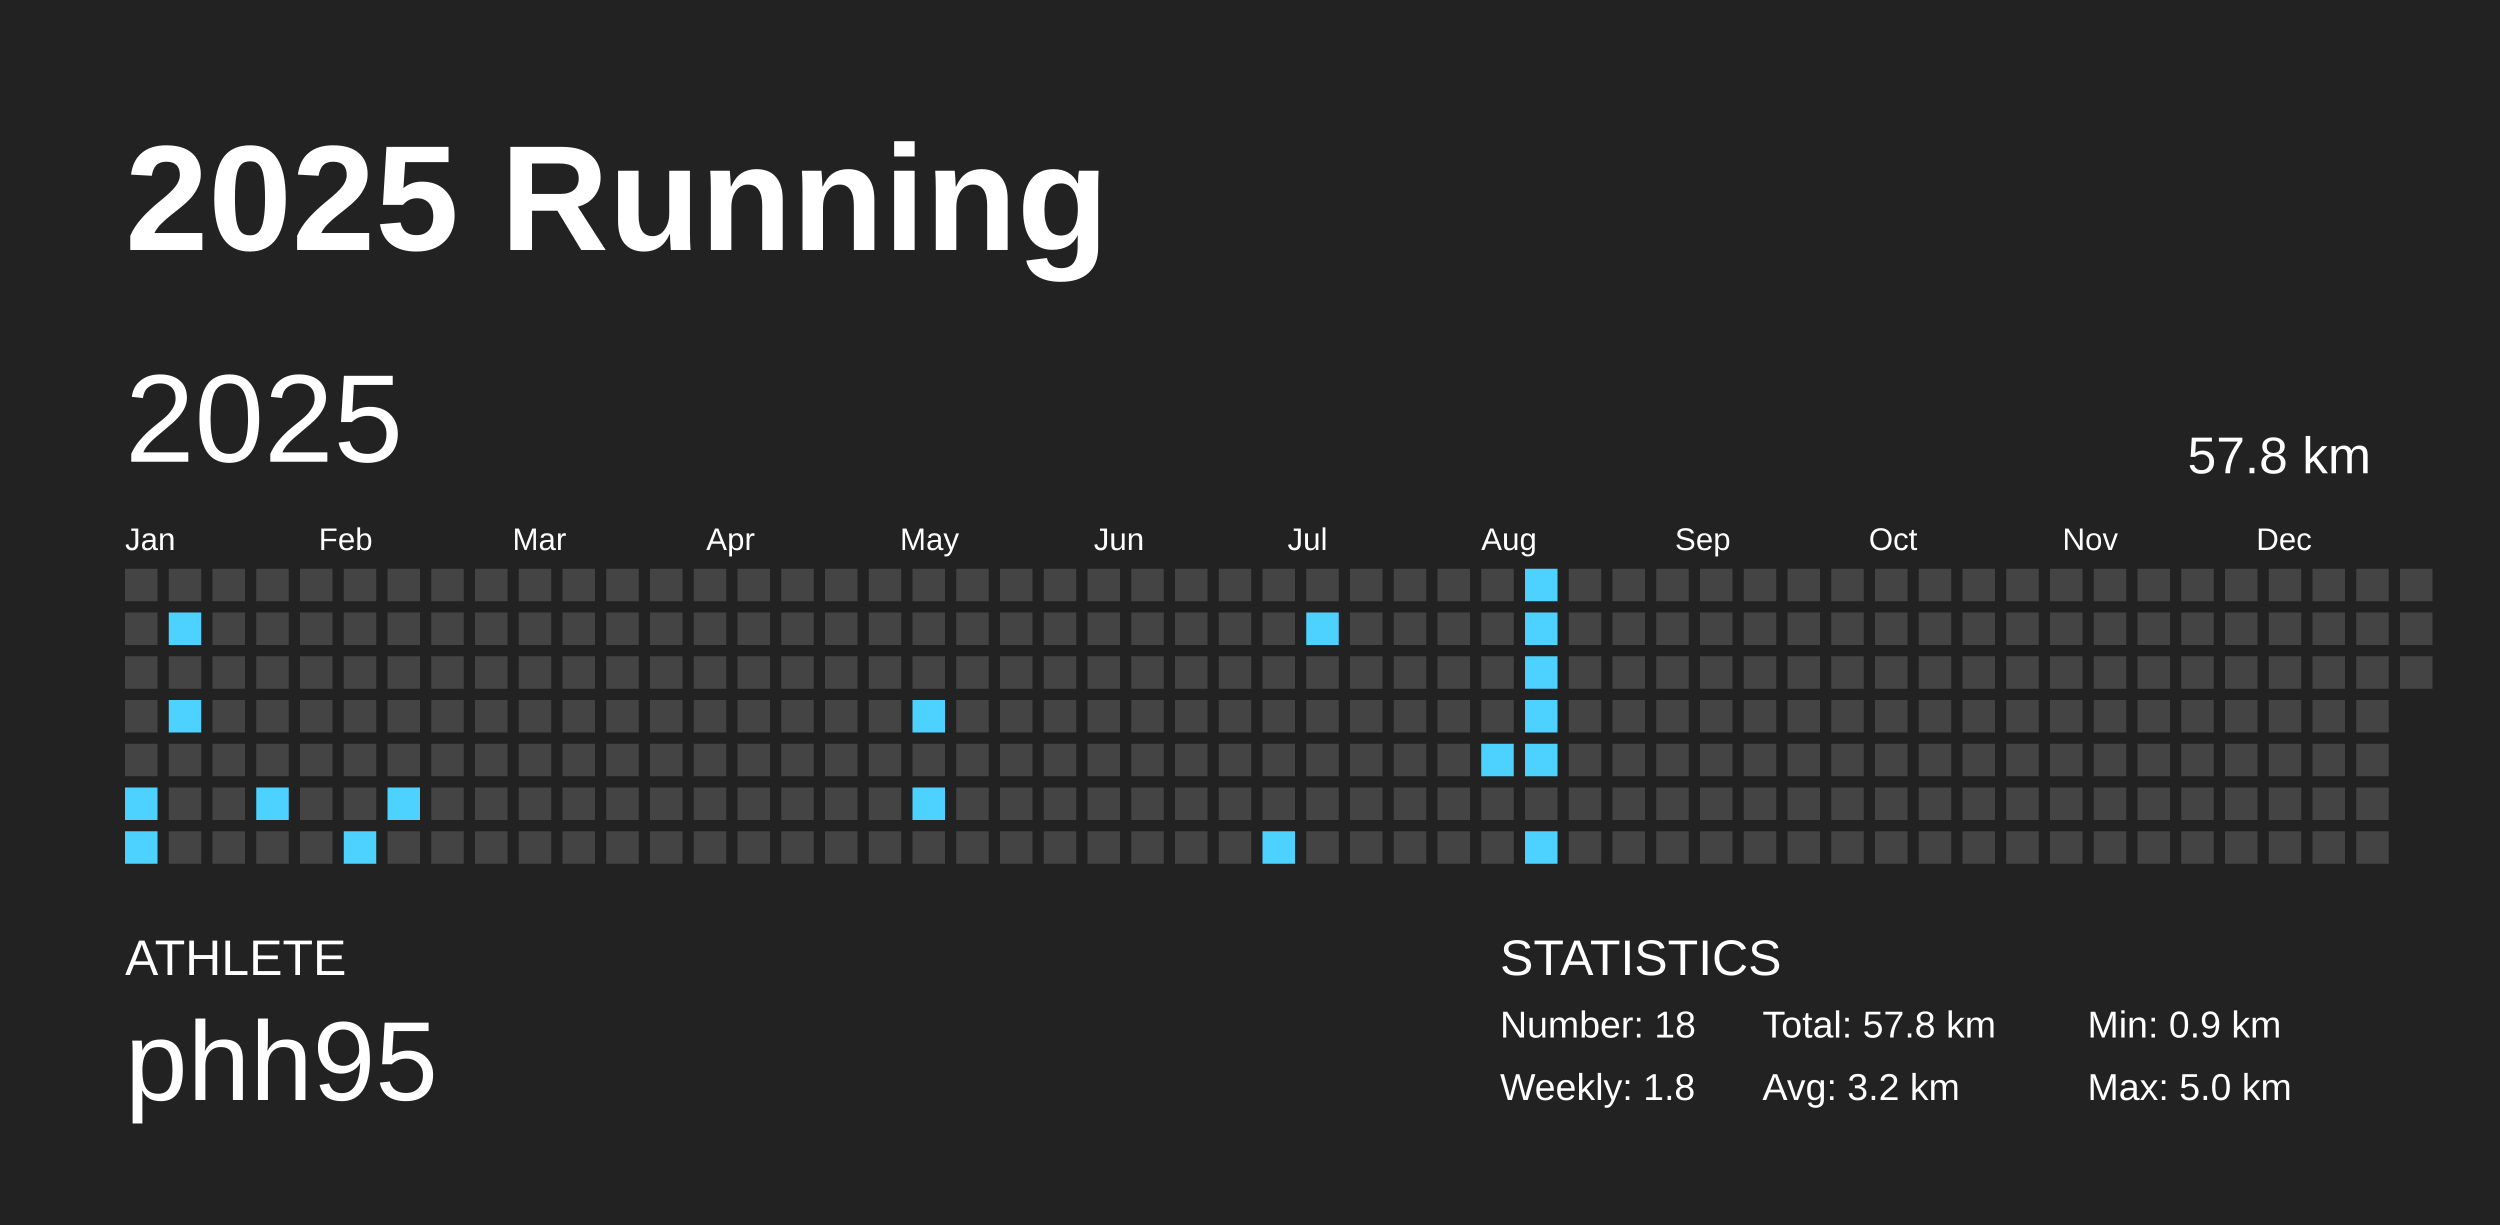
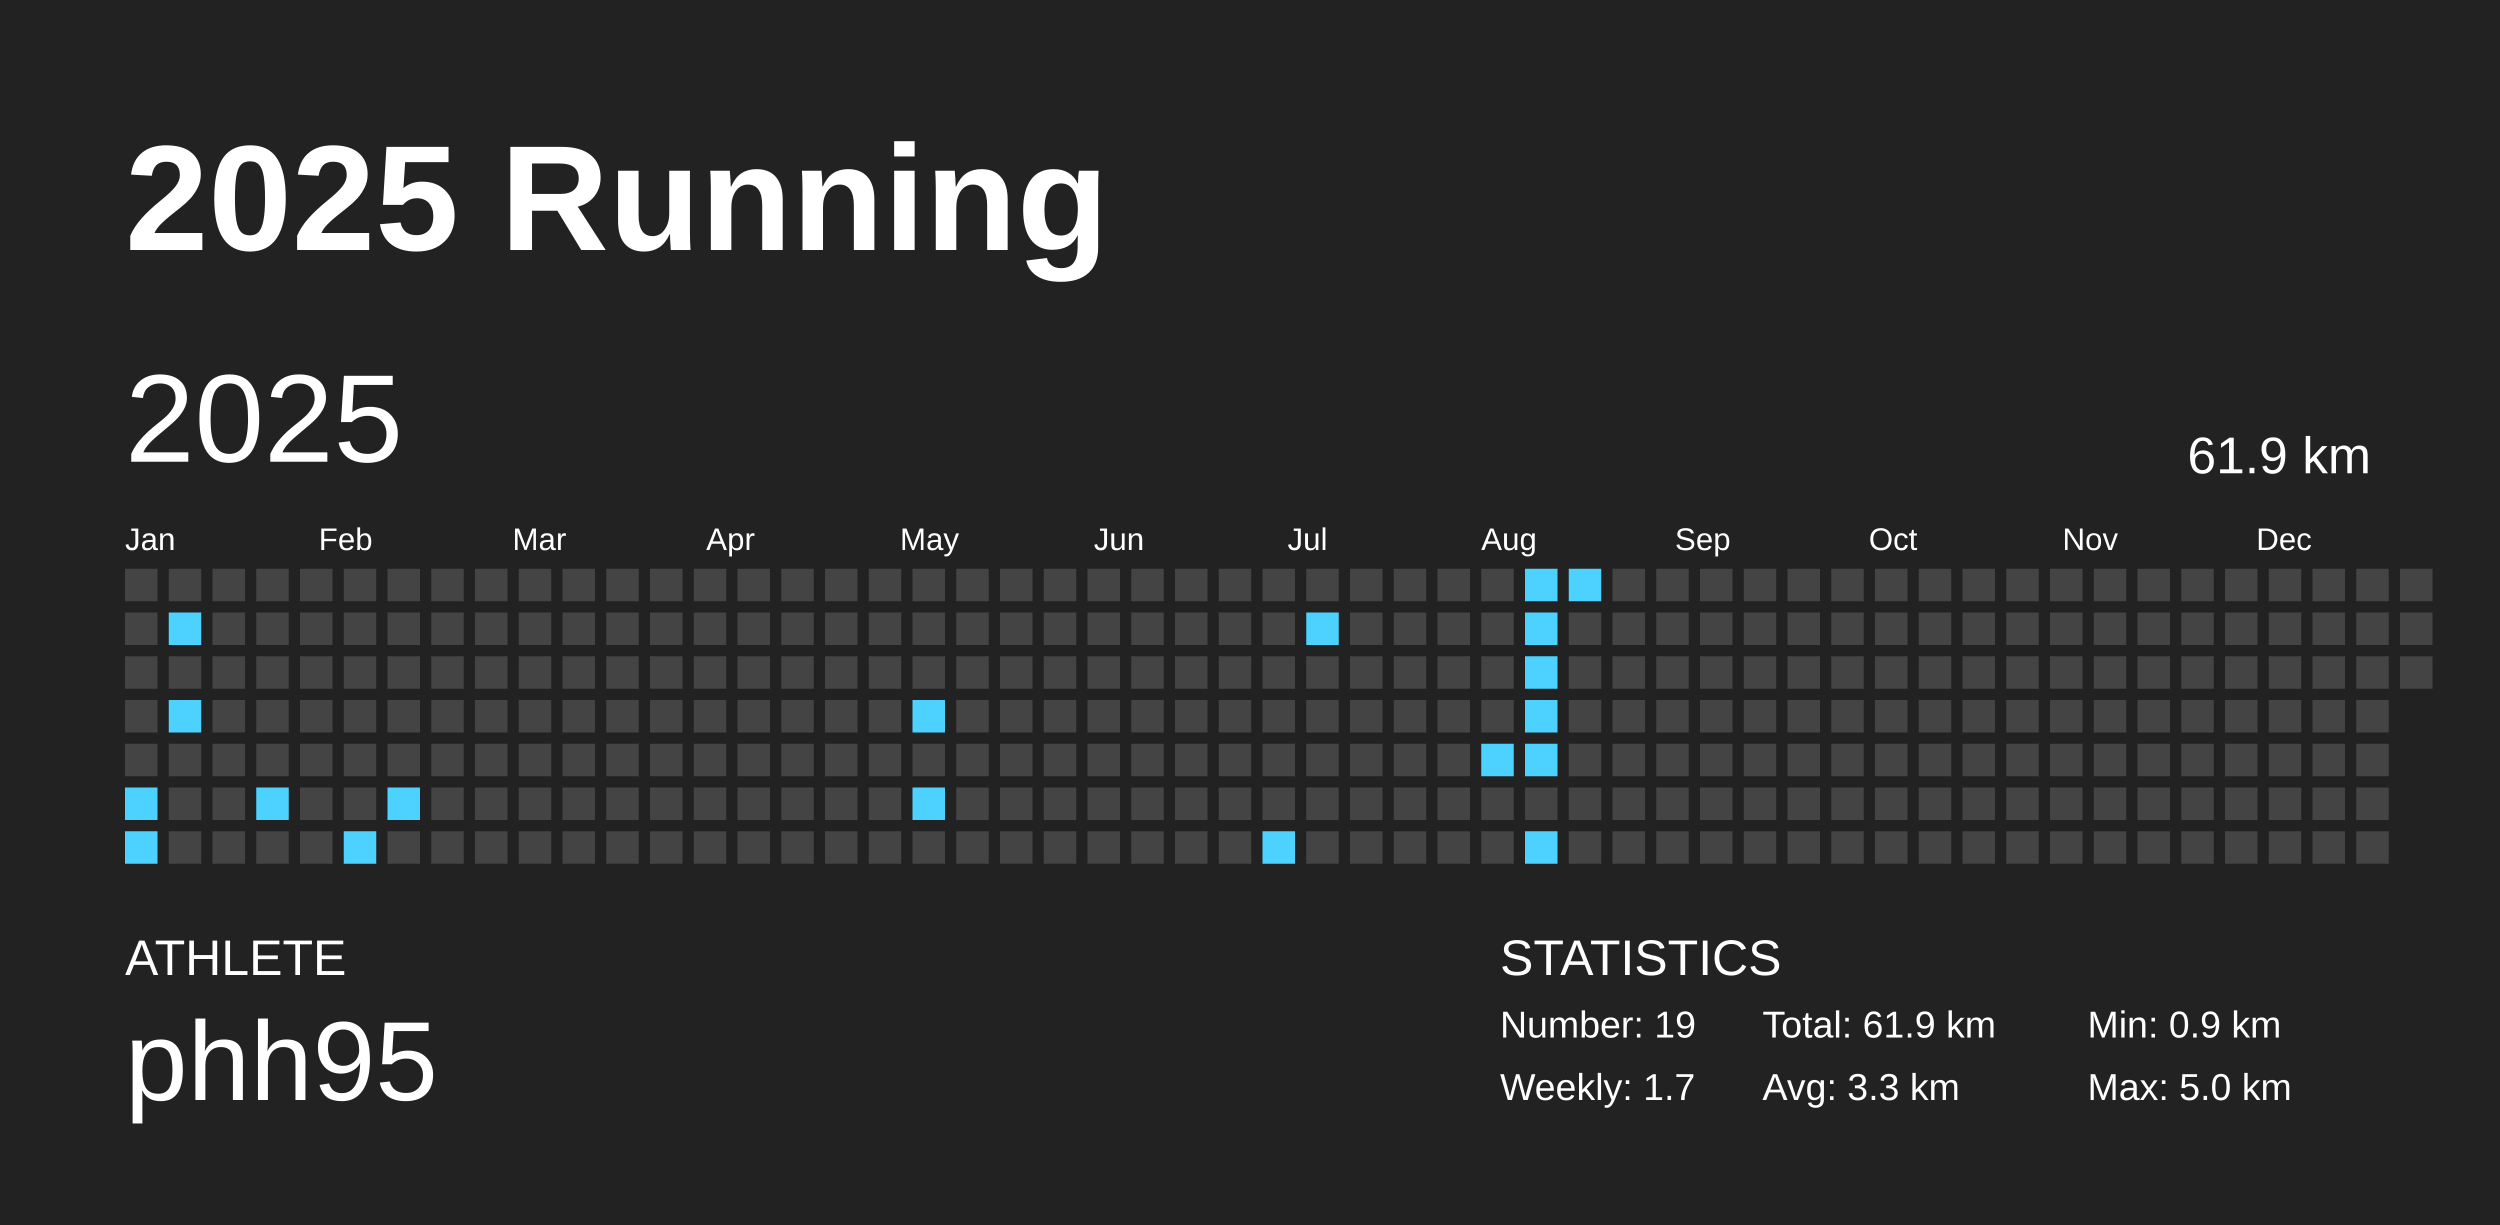
<svg xmlns="http://www.w3.org/2000/svg" baseProfile="full" height="98mm" version="1.1" viewBox="0,0,200,98" width="200mm">
  <defs />
  <rect fill="#222222" height="98" width="200" x="0" y="0" />
  <text fill="#FFFFFF" style="font-size:12px; font-family:Arial; font-weight:bold;" x="10" y="20">2025 Running</text>
  <text fill="#FFFFFF" style="font-size:4px; font-family:Arial" x="10" y="78">ATHLETE</text>
  <text fill="#FFFFFF" style="font-size:9px; font-family:Arial" x="10" y="88">phh95</text>
  <text fill="#FFFFFF" style="font-size:4px; font-family:Arial" x="120" y="78">STATISTICS</text>
-   <text fill="#FFFFFF" style="font-size:3px; font-family:Arial" x="120" y="83">Number: 18</text>
-   <text fill="#FFFFFF" style="font-size:3px; font-family:Arial" x="120" y="88">Weekly: 1.8</text>
-   <text fill="#FFFFFF" style="font-size:3px; font-family:Arial" x="141" y="83">Total: 57.8 km</text>
-   <text fill="#FFFFFF" style="font-size:3px; font-family:Arial" x="141" y="88">Avg: 3.2 km</text>
+   <text fill="#FFFFFF" style="font-size:3px; font-family:Arial" x="120" y="83">Number: 19</text>
+   <text fill="#FFFFFF" style="font-size:3px; font-family:Arial" x="120" y="88">Weekly: 1.7</text>
+   <text fill="#FFFFFF" style="font-size:3px; font-family:Arial" x="141" y="83">Total: 61.9 km</text>
+   <text fill="#FFFFFF" style="font-size:3px; font-family:Arial" x="141" y="88">Avg: 3.3 km</text>
  <text fill="#FFFFFF" style="font-size:3px; font-family:Arial" x="167" y="83">Min: 0.9 km</text>
  <text fill="#FFFFFF" style="font-size:3px; font-family:Arial" x="167" y="88">Max: 5.0 km</text>
  <text dominant-baseline="hanging" fill="#FFFFFF" style="font-size:10.0px; font-family:Arial;" x="10" y="30">2025</text>
-   <text dominant-baseline="hanging" fill="#FFFFFF" style="font-size:4.125px; font-family:Arial;" x="175" y="35">57.8 km</text>
+   <text dominant-baseline="hanging" fill="#FFFFFF" style="font-size:4.125px; font-family:Arial;" x="175" y="35">61.9 km</text>
  <text fill="#FFFFFF" style="font-size:2.5px; font-family:Arial" x="10.0" y="44">Jan</text>
  <text fill="#FFFFFF" style="font-size:2.5px; font-family:Arial" x="25.5" y="44">Feb</text>
  <text fill="#FFFFFF" style="font-size:2.5px; font-family:Arial" x="41.0" y="44">Mar</text>
  <text fill="#FFFFFF" style="font-size:2.5px; font-family:Arial" x="56.5" y="44">Apr</text>
  <text fill="#FFFFFF" style="font-size:2.5px; font-family:Arial" x="72.0" y="44">May</text>
  <text fill="#FFFFFF" style="font-size:2.5px; font-family:Arial" x="87.5" y="44">Jun</text>
  <text fill="#FFFFFF" style="font-size:2.5px; font-family:Arial" x="103.0" y="44">Jul</text>
  <text fill="#FFFFFF" style="font-size:2.5px; font-family:Arial" x="118.5" y="44">Aug</text>
  <text fill="#FFFFFF" style="font-size:2.5px; font-family:Arial" x="134.0" y="44">Sep</text>
  <text fill="#FFFFFF" style="font-size:2.5px; font-family:Arial" x="149.5" y="44">Oct</text>
  <text fill="#FFFFFF" style="font-size:2.5px; font-family:Arial" x="165.0" y="44">Nov</text>
  <text fill="#FFFFFF" style="font-size:2.5px; font-family:Arial" x="180.5" y="44">Dec</text>
  <rect fill="#444444" height="2.6" width="2.6" x="10.0" y="45.5" />
  <rect fill="#444444" height="2.6" width="2.6" x="10.0" y="49.0" />
  <rect fill="#444444" height="2.6" width="2.6" x="10.0" y="52.5" />
  <rect fill="#444444" height="2.6" width="2.6" x="10.0" y="56.0" />
  <rect fill="#444444" height="2.6" width="2.6" x="10.0" y="59.5" />
  <rect fill="#4dd2ff" height="2.6" width="2.6" x="10.0" y="63.0" />
  <rect fill="#4dd2ff" height="2.6" width="2.6" x="10.0" y="66.5" />
  <rect fill="#444444" height="2.6" width="2.6" x="13.5" y="45.5" />
  <rect fill="#4dd2ff" height="2.6" width="2.6" x="13.5" y="49.0" />
  <rect fill="#444444" height="2.6" width="2.6" x="13.5" y="52.5" />
  <rect fill="#4dd2ff" height="2.6" width="2.6" x="13.5" y="56.0" />
  <rect fill="#444444" height="2.6" width="2.6" x="13.5" y="59.5" />
  <rect fill="#444444" height="2.6" width="2.6" x="13.5" y="63.0" />
  <rect fill="#444444" height="2.6" width="2.6" x="13.5" y="66.5" />
  <rect fill="#444444" height="2.6" width="2.6" x="17.0" y="45.5" />
  <rect fill="#444444" height="2.6" width="2.6" x="17.0" y="49.0" />
  <rect fill="#444444" height="2.6" width="2.6" x="17.0" y="52.5" />
  <rect fill="#444444" height="2.6" width="2.6" x="17.0" y="56.0" />
  <rect fill="#444444" height="2.6" width="2.6" x="17.0" y="59.5" />
  <rect fill="#444444" height="2.6" width="2.6" x="17.0" y="63.0" />
  <rect fill="#444444" height="2.6" width="2.6" x="17.0" y="66.5" />
  <rect fill="#444444" height="2.6" width="2.6" x="20.5" y="45.5" />
  <rect fill="#444444" height="2.6" width="2.6" x="20.5" y="49.0" />
  <rect fill="#444444" height="2.6" width="2.6" x="20.5" y="52.5" />
  <rect fill="#444444" height="2.6" width="2.6" x="20.5" y="56.0" />
  <rect fill="#444444" height="2.6" width="2.6" x="20.5" y="59.5" />
  <rect fill="#4dd2ff" height="2.6" width="2.6" x="20.5" y="63.0" />
  <rect fill="#444444" height="2.6" width="2.6" x="20.5" y="66.5" />
  <rect fill="#444444" height="2.6" width="2.6" x="24.0" y="45.5" />
  <rect fill="#444444" height="2.6" width="2.6" x="24.0" y="49.0" />
  <rect fill="#444444" height="2.6" width="2.6" x="24.0" y="52.5" />
  <rect fill="#444444" height="2.6" width="2.6" x="24.0" y="56.0" />
  <rect fill="#444444" height="2.6" width="2.6" x="24.0" y="59.5" />
  <rect fill="#444444" height="2.6" width="2.6" x="24.0" y="63.0" />
  <rect fill="#444444" height="2.6" width="2.6" x="24.0" y="66.5" />
  <rect fill="#444444" height="2.6" width="2.6" x="27.5" y="45.5" />
  <rect fill="#444444" height="2.6" width="2.6" x="27.5" y="49.0" />
  <rect fill="#444444" height="2.6" width="2.6" x="27.5" y="52.5" />
  <rect fill="#444444" height="2.6" width="2.6" x="27.5" y="56.0" />
  <rect fill="#444444" height="2.6" width="2.6" x="27.5" y="59.5" />
  <rect fill="#444444" height="2.6" width="2.6" x="27.5" y="63.0" />
  <rect fill="#4dd2ff" height="2.6" width="2.6" x="27.5" y="66.5" />
  <rect fill="#444444" height="2.6" width="2.6" x="31.0" y="45.5" />
  <rect fill="#444444" height="2.6" width="2.6" x="31.0" y="49.0" />
  <rect fill="#444444" height="2.6" width="2.6" x="31.0" y="52.5" />
  <rect fill="#444444" height="2.6" width="2.6" x="31.0" y="56.0" />
  <rect fill="#444444" height="2.6" width="2.6" x="31.0" y="59.5" />
  <rect fill="#4dd2ff" height="2.6" width="2.6" x="31.0" y="63.0" />
  <rect fill="#444444" height="2.6" width="2.6" x="31.0" y="66.5" />
  <rect fill="#444444" height="2.6" width="2.6" x="34.5" y="45.5" />
  <rect fill="#444444" height="2.6" width="2.6" x="34.5" y="49.0" />
  <rect fill="#444444" height="2.6" width="2.6" x="34.5" y="52.5" />
  <rect fill="#444444" height="2.6" width="2.6" x="34.5" y="56.0" />
  <rect fill="#444444" height="2.6" width="2.6" x="34.5" y="59.5" />
  <rect fill="#444444" height="2.6" width="2.6" x="34.5" y="63.0" />
  <rect fill="#444444" height="2.6" width="2.6" x="34.5" y="66.5" />
  <rect fill="#444444" height="2.6" width="2.6" x="38.0" y="45.5" />
  <rect fill="#444444" height="2.6" width="2.6" x="38.0" y="49.0" />
  <rect fill="#444444" height="2.6" width="2.6" x="38.0" y="52.5" />
  <rect fill="#444444" height="2.6" width="2.6" x="38.0" y="56.0" />
  <rect fill="#444444" height="2.6" width="2.6" x="38.0" y="59.5" />
  <rect fill="#444444" height="2.6" width="2.6" x="38.0" y="63.0" />
  <rect fill="#444444" height="2.6" width="2.6" x="38.0" y="66.5" />
  <rect fill="#444444" height="2.6" width="2.6" x="41.5" y="45.5" />
  <rect fill="#444444" height="2.6" width="2.6" x="41.5" y="49.0" />
  <rect fill="#444444" height="2.6" width="2.6" x="41.5" y="52.5" />
  <rect fill="#444444" height="2.6" width="2.6" x="41.5" y="56.0" />
  <rect fill="#444444" height="2.6" width="2.6" x="41.5" y="59.5" />
  <rect fill="#444444" height="2.6" width="2.6" x="41.5" y="63.0" />
  <rect fill="#444444" height="2.6" width="2.6" x="41.5" y="66.5" />
  <rect fill="#444444" height="2.6" width="2.6" x="45.0" y="45.5" />
  <rect fill="#444444" height="2.6" width="2.6" x="45.0" y="49.0" />
  <rect fill="#444444" height="2.6" width="2.6" x="45.0" y="52.5" />
  <rect fill="#444444" height="2.6" width="2.6" x="45.0" y="56.0" />
  <rect fill="#444444" height="2.6" width="2.6" x="45.0" y="59.5" />
  <rect fill="#444444" height="2.6" width="2.6" x="45.0" y="63.0" />
  <rect fill="#444444" height="2.6" width="2.6" x="45.0" y="66.5" />
  <rect fill="#444444" height="2.6" width="2.6" x="48.5" y="45.5" />
  <rect fill="#444444" height="2.6" width="2.6" x="48.5" y="49.0" />
  <rect fill="#444444" height="2.6" width="2.6" x="48.5" y="52.5" />
  <rect fill="#444444" height="2.6" width="2.6" x="48.5" y="56.0" />
  <rect fill="#444444" height="2.6" width="2.6" x="48.5" y="59.5" />
  <rect fill="#444444" height="2.6" width="2.6" x="48.5" y="63.0" />
  <rect fill="#444444" height="2.6" width="2.6" x="48.5" y="66.5" />
  <rect fill="#444444" height="2.6" width="2.6" x="52.0" y="45.5" />
  <rect fill="#444444" height="2.6" width="2.6" x="52.0" y="49.0" />
  <rect fill="#444444" height="2.6" width="2.6" x="52.0" y="52.5" />
  <rect fill="#444444" height="2.6" width="2.6" x="52.0" y="56.0" />
  <rect fill="#444444" height="2.6" width="2.6" x="52.0" y="59.5" />
  <rect fill="#444444" height="2.6" width="2.6" x="52.0" y="63.0" />
  <rect fill="#444444" height="2.6" width="2.6" x="52.0" y="66.5" />
  <rect fill="#444444" height="2.6" width="2.6" x="55.5" y="45.5" />
  <rect fill="#444444" height="2.6" width="2.6" x="55.5" y="49.0" />
  <rect fill="#444444" height="2.6" width="2.6" x="55.5" y="52.5" />
  <rect fill="#444444" height="2.6" width="2.6" x="55.5" y="56.0" />
  <rect fill="#444444" height="2.6" width="2.6" x="55.5" y="59.5" />
  <rect fill="#444444" height="2.6" width="2.6" x="55.5" y="63.0" />
  <rect fill="#444444" height="2.6" width="2.6" x="55.5" y="66.5" />
  <rect fill="#444444" height="2.6" width="2.6" x="59.0" y="45.5" />
  <rect fill="#444444" height="2.6" width="2.6" x="59.0" y="49.0" />
  <rect fill="#444444" height="2.6" width="2.6" x="59.0" y="52.5" />
  <rect fill="#444444" height="2.6" width="2.6" x="59.0" y="56.0" />
  <rect fill="#444444" height="2.6" width="2.6" x="59.0" y="59.5" />
  <rect fill="#444444" height="2.6" width="2.6" x="59.0" y="63.0" />
  <rect fill="#444444" height="2.6" width="2.6" x="59.0" y="66.5" />
  <rect fill="#444444" height="2.6" width="2.6" x="62.5" y="45.5" />
  <rect fill="#444444" height="2.6" width="2.6" x="62.5" y="49.0" />
  <rect fill="#444444" height="2.6" width="2.6" x="62.5" y="52.5" />
  <rect fill="#444444" height="2.6" width="2.6" x="62.5" y="56.0" />
  <rect fill="#444444" height="2.6" width="2.6" x="62.5" y="59.5" />
  <rect fill="#444444" height="2.6" width="2.6" x="62.5" y="63.0" />
  <rect fill="#444444" height="2.6" width="2.6" x="62.5" y="66.5" />
  <rect fill="#444444" height="2.6" width="2.6" x="66.0" y="45.5" />
  <rect fill="#444444" height="2.6" width="2.6" x="66.0" y="49.0" />
  <rect fill="#444444" height="2.6" width="2.6" x="66.0" y="52.5" />
  <rect fill="#444444" height="2.6" width="2.6" x="66.0" y="56.0" />
  <rect fill="#444444" height="2.6" width="2.6" x="66.0" y="59.5" />
  <rect fill="#444444" height="2.6" width="2.6" x="66.0" y="63.0" />
  <rect fill="#444444" height="2.6" width="2.6" x="66.0" y="66.5" />
  <rect fill="#444444" height="2.6" width="2.6" x="69.5" y="45.5" />
  <rect fill="#444444" height="2.6" width="2.6" x="69.5" y="49.0" />
  <rect fill="#444444" height="2.6" width="2.6" x="69.5" y="52.5" />
  <rect fill="#444444" height="2.6" width="2.6" x="69.5" y="56.0" />
  <rect fill="#444444" height="2.6" width="2.6" x="69.5" y="59.5" />
  <rect fill="#444444" height="2.6" width="2.6" x="69.5" y="63.0" />
  <rect fill="#444444" height="2.6" width="2.6" x="69.5" y="66.5" />
  <rect fill="#444444" height="2.6" width="2.6" x="73.0" y="45.5" />
  <rect fill="#444444" height="2.6" width="2.6" x="73.0" y="49.0" />
  <rect fill="#444444" height="2.6" width="2.6" x="73.0" y="52.5" />
  <rect fill="#4dd2ff" height="2.6" width="2.6" x="73.0" y="56.0" />
  <rect fill="#444444" height="2.6" width="2.6" x="73.0" y="59.5" />
  <rect fill="#4dd2ff" height="2.6" width="2.6" x="73.0" y="63.0" />
  <rect fill="#444444" height="2.6" width="2.6" x="73.0" y="66.5" />
  <rect fill="#444444" height="2.6" width="2.6" x="76.5" y="45.5" />
  <rect fill="#444444" height="2.6" width="2.6" x="76.5" y="49.0" />
  <rect fill="#444444" height="2.6" width="2.6" x="76.5" y="52.5" />
  <rect fill="#444444" height="2.6" width="2.6" x="76.5" y="56.0" />
  <rect fill="#444444" height="2.6" width="2.6" x="76.5" y="59.5" />
  <rect fill="#444444" height="2.6" width="2.6" x="76.5" y="63.0" />
  <rect fill="#444444" height="2.6" width="2.6" x="76.5" y="66.5" />
  <rect fill="#444444" height="2.6" width="2.6" x="80.0" y="45.5" />
  <rect fill="#444444" height="2.6" width="2.6" x="80.0" y="49.0" />
  <rect fill="#444444" height="2.6" width="2.6" x="80.0" y="52.5" />
  <rect fill="#444444" height="2.6" width="2.6" x="80.0" y="56.0" />
  <rect fill="#444444" height="2.6" width="2.6" x="80.0" y="59.5" />
  <rect fill="#444444" height="2.6" width="2.6" x="80.0" y="63.0" />
  <rect fill="#444444" height="2.6" width="2.6" x="80.0" y="66.5" />
  <rect fill="#444444" height="2.6" width="2.6" x="83.5" y="45.5" />
  <rect fill="#444444" height="2.6" width="2.6" x="83.5" y="49.0" />
  <rect fill="#444444" height="2.6" width="2.6" x="83.5" y="52.5" />
  <rect fill="#444444" height="2.6" width="2.6" x="83.5" y="56.0" />
  <rect fill="#444444" height="2.6" width="2.6" x="83.5" y="59.5" />
  <rect fill="#444444" height="2.6" width="2.6" x="83.5" y="63.0" />
  <rect fill="#444444" height="2.6" width="2.6" x="83.5" y="66.5" />
  <rect fill="#444444" height="2.6" width="2.6" x="87.0" y="45.5" />
  <rect fill="#444444" height="2.6" width="2.6" x="87.0" y="49.0" />
  <rect fill="#444444" height="2.6" width="2.6" x="87.0" y="52.5" />
  <rect fill="#444444" height="2.6" width="2.6" x="87.0" y="56.0" />
  <rect fill="#444444" height="2.6" width="2.6" x="87.0" y="59.5" />
  <rect fill="#444444" height="2.6" width="2.6" x="87.0" y="63.0" />
  <rect fill="#444444" height="2.6" width="2.6" x="87.0" y="66.5" />
  <rect fill="#444444" height="2.6" width="2.6" x="90.5" y="45.5" />
  <rect fill="#444444" height="2.6" width="2.6" x="90.5" y="49.0" />
  <rect fill="#444444" height="2.6" width="2.6" x="90.5" y="52.5" />
  <rect fill="#444444" height="2.6" width="2.6" x="90.5" y="56.0" />
  <rect fill="#444444" height="2.6" width="2.6" x="90.5" y="59.5" />
  <rect fill="#444444" height="2.6" width="2.6" x="90.5" y="63.0" />
  <rect fill="#444444" height="2.6" width="2.6" x="90.5" y="66.5" />
  <rect fill="#444444" height="2.6" width="2.6" x="94.0" y="45.5" />
  <rect fill="#444444" height="2.6" width="2.6" x="94.0" y="49.0" />
  <rect fill="#444444" height="2.6" width="2.6" x="94.0" y="52.5" />
  <rect fill="#444444" height="2.6" width="2.6" x="94.0" y="56.0" />
  <rect fill="#444444" height="2.6" width="2.6" x="94.0" y="59.5" />
  <rect fill="#444444" height="2.6" width="2.6" x="94.0" y="63.0" />
  <rect fill="#444444" height="2.6" width="2.6" x="94.0" y="66.5" />
  <rect fill="#444444" height="2.6" width="2.6" x="97.5" y="45.5" />
  <rect fill="#444444" height="2.6" width="2.6" x="97.5" y="49.0" />
  <rect fill="#444444" height="2.6" width="2.6" x="97.5" y="52.5" />
  <rect fill="#444444" height="2.6" width="2.6" x="97.5" y="56.0" />
  <rect fill="#444444" height="2.6" width="2.6" x="97.5" y="59.5" />
  <rect fill="#444444" height="2.6" width="2.6" x="97.5" y="63.0" />
  <rect fill="#444444" height="2.6" width="2.6" x="97.5" y="66.5" />
  <rect fill="#444444" height="2.6" width="2.6" x="101.0" y="45.5" />
  <rect fill="#444444" height="2.6" width="2.6" x="101.0" y="49.0" />
  <rect fill="#444444" height="2.6" width="2.6" x="101.0" y="52.5" />
  <rect fill="#444444" height="2.6" width="2.6" x="101.0" y="56.0" />
  <rect fill="#444444" height="2.6" width="2.6" x="101.0" y="59.5" />
  <rect fill="#444444" height="2.6" width="2.6" x="101.0" y="63.0" />
  <rect fill="#4dd2ff" height="2.6" width="2.6" x="101.0" y="66.5" />
  <rect fill="#444444" height="2.6" width="2.6" x="104.5" y="45.5" />
  <rect fill="#4dd2ff" height="2.6" width="2.6" x="104.5" y="49.0" />
  <rect fill="#444444" height="2.6" width="2.6" x="104.5" y="52.5" />
  <rect fill="#444444" height="2.6" width="2.6" x="104.5" y="56.0" />
  <rect fill="#444444" height="2.6" width="2.6" x="104.5" y="59.5" />
  <rect fill="#444444" height="2.6" width="2.6" x="104.5" y="63.0" />
  <rect fill="#444444" height="2.6" width="2.6" x="104.5" y="66.5" />
  <rect fill="#444444" height="2.6" width="2.6" x="108.0" y="45.5" />
  <rect fill="#444444" height="2.6" width="2.6" x="108.0" y="49.0" />
  <rect fill="#444444" height="2.6" width="2.6" x="108.0" y="52.5" />
  <rect fill="#444444" height="2.6" width="2.6" x="108.0" y="56.0" />
  <rect fill="#444444" height="2.6" width="2.6" x="108.0" y="59.5" />
  <rect fill="#444444" height="2.6" width="2.6" x="108.0" y="63.0" />
  <rect fill="#444444" height="2.6" width="2.6" x="108.0" y="66.5" />
  <rect fill="#444444" height="2.6" width="2.6" x="111.5" y="45.5" />
  <rect fill="#444444" height="2.6" width="2.6" x="111.5" y="49.0" />
  <rect fill="#444444" height="2.6" width="2.6" x="111.5" y="52.5" />
  <rect fill="#444444" height="2.6" width="2.6" x="111.5" y="56.0" />
  <rect fill="#444444" height="2.6" width="2.6" x="111.5" y="59.5" />
  <rect fill="#444444" height="2.6" width="2.6" x="111.5" y="63.0" />
  <rect fill="#444444" height="2.6" width="2.6" x="111.5" y="66.5" />
  <rect fill="#444444" height="2.6" width="2.6" x="115.0" y="45.5" />
  <rect fill="#444444" height="2.6" width="2.6" x="115.0" y="49.0" />
  <rect fill="#444444" height="2.6" width="2.6" x="115.0" y="52.5" />
  <rect fill="#444444" height="2.6" width="2.6" x="115.0" y="56.0" />
  <rect fill="#444444" height="2.6" width="2.6" x="115.0" y="59.5" />
  <rect fill="#444444" height="2.6" width="2.6" x="115.0" y="63.0" />
  <rect fill="#444444" height="2.6" width="2.6" x="115.0" y="66.5" />
  <rect fill="#444444" height="2.6" width="2.6" x="118.5" y="45.5" />
  <rect fill="#444444" height="2.6" width="2.6" x="118.5" y="49.0" />
  <rect fill="#444444" height="2.6" width="2.6" x="118.5" y="52.5" />
  <rect fill="#444444" height="2.6" width="2.6" x="118.5" y="56.0" />
  <rect fill="#4dd2ff" height="2.6" width="2.6" x="118.5" y="59.5" />
  <rect fill="#444444" height="2.6" width="2.6" x="118.5" y="63.0" />
  <rect fill="#444444" height="2.6" width="2.6" x="118.5" y="66.5" />
  <rect fill="#4dd2ff" height="2.6" width="2.6" x="122.0" y="45.5" />
  <rect fill="#4dd2ff" height="2.6" width="2.6" x="122.0" y="49.0" />
  <rect fill="#4dd2ff" height="2.6" width="2.6" x="122.0" y="52.5" />
  <rect fill="#4dd2ff" height="2.6" width="2.6" x="122.0" y="56.0" />
  <rect fill="#4dd2ff" height="2.6" width="2.6" x="122.0" y="59.5" />
  <rect fill="#444444" height="2.6" width="2.6" x="122.0" y="63.0" />
  <rect fill="#4dd2ff" height="2.6" width="2.6" x="122.0" y="66.5" />
-   <rect fill="#444444" height="2.6" width="2.6" x="125.5" y="45.5" />
+   <rect fill="#4dd2ff" height="2.6" width="2.6" x="125.5" y="45.5" />
  <rect fill="#444444" height="2.6" width="2.6" x="125.5" y="49.0" />
  <rect fill="#444444" height="2.6" width="2.6" x="125.5" y="52.5" />
  <rect fill="#444444" height="2.6" width="2.6" x="125.5" y="56.0" />
  <rect fill="#444444" height="2.6" width="2.6" x="125.5" y="59.5" />
  <rect fill="#444444" height="2.6" width="2.6" x="125.5" y="63.0" />
  <rect fill="#444444" height="2.6" width="2.6" x="125.5" y="66.5" />
  <rect fill="#444444" height="2.6" width="2.6" x="129.0" y="45.5" />
  <rect fill="#444444" height="2.6" width="2.6" x="129.0" y="49.0" />
  <rect fill="#444444" height="2.6" width="2.6" x="129.0" y="52.5" />
  <rect fill="#444444" height="2.6" width="2.6" x="129.0" y="56.0" />
  <rect fill="#444444" height="2.6" width="2.6" x="129.0" y="59.5" />
  <rect fill="#444444" height="2.6" width="2.6" x="129.0" y="63.0" />
  <rect fill="#444444" height="2.6" width="2.6" x="129.0" y="66.5" />
  <rect fill="#444444" height="2.6" width="2.6" x="132.5" y="45.5" />
  <rect fill="#444444" height="2.6" width="2.6" x="132.5" y="49.0" />
  <rect fill="#444444" height="2.6" width="2.6" x="132.5" y="52.5" />
  <rect fill="#444444" height="2.6" width="2.6" x="132.5" y="56.0" />
  <rect fill="#444444" height="2.6" width="2.6" x="132.5" y="59.5" />
  <rect fill="#444444" height="2.6" width="2.6" x="132.5" y="63.0" />
  <rect fill="#444444" height="2.6" width="2.6" x="132.5" y="66.5" />
  <rect fill="#444444" height="2.6" width="2.6" x="136.0" y="45.5" />
  <rect fill="#444444" height="2.6" width="2.6" x="136.0" y="49.0" />
  <rect fill="#444444" height="2.6" width="2.6" x="136.0" y="52.5" />
  <rect fill="#444444" height="2.6" width="2.6" x="136.0" y="56.0" />
  <rect fill="#444444" height="2.6" width="2.6" x="136.0" y="59.5" />
  <rect fill="#444444" height="2.6" width="2.6" x="136.0" y="63.0" />
  <rect fill="#444444" height="2.6" width="2.6" x="136.0" y="66.5" />
  <rect fill="#444444" height="2.6" width="2.6" x="139.5" y="45.5" />
  <rect fill="#444444" height="2.6" width="2.6" x="139.5" y="49.0" />
  <rect fill="#444444" height="2.6" width="2.6" x="139.5" y="52.5" />
  <rect fill="#444444" height="2.6" width="2.6" x="139.5" y="56.0" />
  <rect fill="#444444" height="2.6" width="2.6" x="139.5" y="59.5" />
  <rect fill="#444444" height="2.6" width="2.6" x="139.5" y="63.0" />
  <rect fill="#444444" height="2.6" width="2.6" x="139.5" y="66.5" />
  <rect fill="#444444" height="2.6" width="2.6" x="143.0" y="45.5" />
  <rect fill="#444444" height="2.6" width="2.6" x="143.0" y="49.0" />
  <rect fill="#444444" height="2.6" width="2.6" x="143.0" y="52.5" />
  <rect fill="#444444" height="2.6" width="2.6" x="143.0" y="56.0" />
  <rect fill="#444444" height="2.6" width="2.6" x="143.0" y="59.5" />
  <rect fill="#444444" height="2.6" width="2.6" x="143.0" y="63.0" />
  <rect fill="#444444" height="2.6" width="2.6" x="143.0" y="66.5" />
  <rect fill="#444444" height="2.6" width="2.6" x="146.5" y="45.5" />
  <rect fill="#444444" height="2.6" width="2.6" x="146.5" y="49.0" />
  <rect fill="#444444" height="2.6" width="2.6" x="146.5" y="52.5" />
  <rect fill="#444444" height="2.6" width="2.6" x="146.5" y="56.0" />
  <rect fill="#444444" height="2.6" width="2.6" x="146.5" y="59.5" />
  <rect fill="#444444" height="2.6" width="2.6" x="146.5" y="63.0" />
  <rect fill="#444444" height="2.6" width="2.6" x="146.5" y="66.5" />
  <rect fill="#444444" height="2.6" width="2.6" x="150.0" y="45.5" />
  <rect fill="#444444" height="2.6" width="2.6" x="150.0" y="49.0" />
  <rect fill="#444444" height="2.6" width="2.6" x="150.0" y="52.5" />
  <rect fill="#444444" height="2.6" width="2.6" x="150.0" y="56.0" />
  <rect fill="#444444" height="2.6" width="2.6" x="150.0" y="59.5" />
  <rect fill="#444444" height="2.6" width="2.6" x="150.0" y="63.0" />
  <rect fill="#444444" height="2.6" width="2.6" x="150.0" y="66.5" />
  <rect fill="#444444" height="2.6" width="2.6" x="153.5" y="45.5" />
  <rect fill="#444444" height="2.6" width="2.6" x="153.5" y="49.0" />
  <rect fill="#444444" height="2.6" width="2.6" x="153.5" y="52.5" />
  <rect fill="#444444" height="2.6" width="2.6" x="153.5" y="56.0" />
  <rect fill="#444444" height="2.6" width="2.6" x="153.5" y="59.5" />
  <rect fill="#444444" height="2.6" width="2.6" x="153.5" y="63.0" />
  <rect fill="#444444" height="2.6" width="2.6" x="153.5" y="66.5" />
  <rect fill="#444444" height="2.6" width="2.6" x="157.0" y="45.5" />
  <rect fill="#444444" height="2.6" width="2.6" x="157.0" y="49.0" />
  <rect fill="#444444" height="2.6" width="2.6" x="157.0" y="52.5" />
  <rect fill="#444444" height="2.6" width="2.6" x="157.0" y="56.0" />
  <rect fill="#444444" height="2.6" width="2.6" x="157.0" y="59.5" />
  <rect fill="#444444" height="2.6" width="2.6" x="157.0" y="63.0" />
  <rect fill="#444444" height="2.6" width="2.6" x="157.0" y="66.5" />
  <rect fill="#444444" height="2.6" width="2.6" x="160.5" y="45.5" />
  <rect fill="#444444" height="2.6" width="2.6" x="160.5" y="49.0" />
  <rect fill="#444444" height="2.6" width="2.6" x="160.5" y="52.5" />
  <rect fill="#444444" height="2.6" width="2.6" x="160.5" y="56.0" />
  <rect fill="#444444" height="2.6" width="2.6" x="160.5" y="59.5" />
  <rect fill="#444444" height="2.6" width="2.6" x="160.5" y="63.0" />
  <rect fill="#444444" height="2.6" width="2.6" x="160.5" y="66.5" />
  <rect fill="#444444" height="2.6" width="2.6" x="164.0" y="45.5" />
  <rect fill="#444444" height="2.6" width="2.6" x="164.0" y="49.0" />
  <rect fill="#444444" height="2.6" width="2.6" x="164.0" y="52.5" />
  <rect fill="#444444" height="2.6" width="2.6" x="164.0" y="56.0" />
  <rect fill="#444444" height="2.6" width="2.6" x="164.0" y="59.5" />
  <rect fill="#444444" height="2.6" width="2.6" x="164.0" y="63.0" />
  <rect fill="#444444" height="2.6" width="2.6" x="164.0" y="66.5" />
  <rect fill="#444444" height="2.6" width="2.6" x="167.5" y="45.5" />
  <rect fill="#444444" height="2.6" width="2.6" x="167.5" y="49.0" />
  <rect fill="#444444" height="2.6" width="2.6" x="167.5" y="52.5" />
  <rect fill="#444444" height="2.6" width="2.6" x="167.5" y="56.0" />
  <rect fill="#444444" height="2.6" width="2.6" x="167.5" y="59.5" />
  <rect fill="#444444" height="2.6" width="2.6" x="167.5" y="63.0" />
  <rect fill="#444444" height="2.6" width="2.6" x="167.5" y="66.5" />
  <rect fill="#444444" height="2.6" width="2.6" x="171.0" y="45.5" />
  <rect fill="#444444" height="2.6" width="2.6" x="171.0" y="49.0" />
  <rect fill="#444444" height="2.6" width="2.6" x="171.0" y="52.5" />
  <rect fill="#444444" height="2.6" width="2.6" x="171.0" y="56.0" />
  <rect fill="#444444" height="2.6" width="2.6" x="171.0" y="59.5" />
  <rect fill="#444444" height="2.6" width="2.6" x="171.0" y="63.0" />
  <rect fill="#444444" height="2.6" width="2.6" x="171.0" y="66.5" />
  <rect fill="#444444" height="2.6" width="2.6" x="174.5" y="45.5" />
  <rect fill="#444444" height="2.6" width="2.6" x="174.5" y="49.0" />
  <rect fill="#444444" height="2.6" width="2.6" x="174.5" y="52.5" />
  <rect fill="#444444" height="2.6" width="2.6" x="174.5" y="56.0" />
  <rect fill="#444444" height="2.6" width="2.6" x="174.5" y="59.5" />
  <rect fill="#444444" height="2.6" width="2.6" x="174.5" y="63.0" />
  <rect fill="#444444" height="2.6" width="2.6" x="174.5" y="66.5" />
  <rect fill="#444444" height="2.6" width="2.6" x="178.0" y="45.5" />
  <rect fill="#444444" height="2.6" width="2.6" x="178.0" y="49.0" />
  <rect fill="#444444" height="2.6" width="2.6" x="178.0" y="52.5" />
  <rect fill="#444444" height="2.6" width="2.6" x="178.0" y="56.0" />
  <rect fill="#444444" height="2.6" width="2.6" x="178.0" y="59.5" />
  <rect fill="#444444" height="2.6" width="2.6" x="178.0" y="63.0" />
  <rect fill="#444444" height="2.6" width="2.6" x="178.0" y="66.5" />
  <rect fill="#444444" height="2.6" width="2.6" x="181.5" y="45.5" />
  <rect fill="#444444" height="2.6" width="2.6" x="181.5" y="49.0" />
  <rect fill="#444444" height="2.6" width="2.6" x="181.5" y="52.5" />
  <rect fill="#444444" height="2.6" width="2.6" x="181.5" y="56.0" />
  <rect fill="#444444" height="2.6" width="2.6" x="181.5" y="59.5" />
  <rect fill="#444444" height="2.6" width="2.6" x="181.5" y="63.0" />
  <rect fill="#444444" height="2.6" width="2.6" x="181.5" y="66.5" />
  <rect fill="#444444" height="2.6" width="2.6" x="185.0" y="45.5" />
  <rect fill="#444444" height="2.6" width="2.6" x="185.0" y="49.0" />
  <rect fill="#444444" height="2.6" width="2.6" x="185.0" y="52.5" />
  <rect fill="#444444" height="2.6" width="2.6" x="185.0" y="56.0" />
  <rect fill="#444444" height="2.6" width="2.6" x="185.0" y="59.5" />
  <rect fill="#444444" height="2.6" width="2.6" x="185.0" y="63.0" />
  <rect fill="#444444" height="2.6" width="2.6" x="185.0" y="66.5" />
  <rect fill="#444444" height="2.6" width="2.6" x="188.5" y="45.5" />
  <rect fill="#444444" height="2.6" width="2.6" x="188.5" y="49.0" />
  <rect fill="#444444" height="2.6" width="2.6" x="188.5" y="52.5" />
  <rect fill="#444444" height="2.6" width="2.6" x="188.5" y="56.0" />
  <rect fill="#444444" height="2.6" width="2.6" x="188.5" y="59.5" />
  <rect fill="#444444" height="2.6" width="2.6" x="188.5" y="63.0" />
  <rect fill="#444444" height="2.6" width="2.6" x="188.5" y="66.5" />
  <rect fill="#444444" height="2.6" width="2.6" x="192.0" y="45.5" />
  <rect fill="#444444" height="2.6" width="2.6" x="192.0" y="49.0" />
  <rect fill="#444444" height="2.6" width="2.6" x="192.0" y="52.5" />
</svg>
